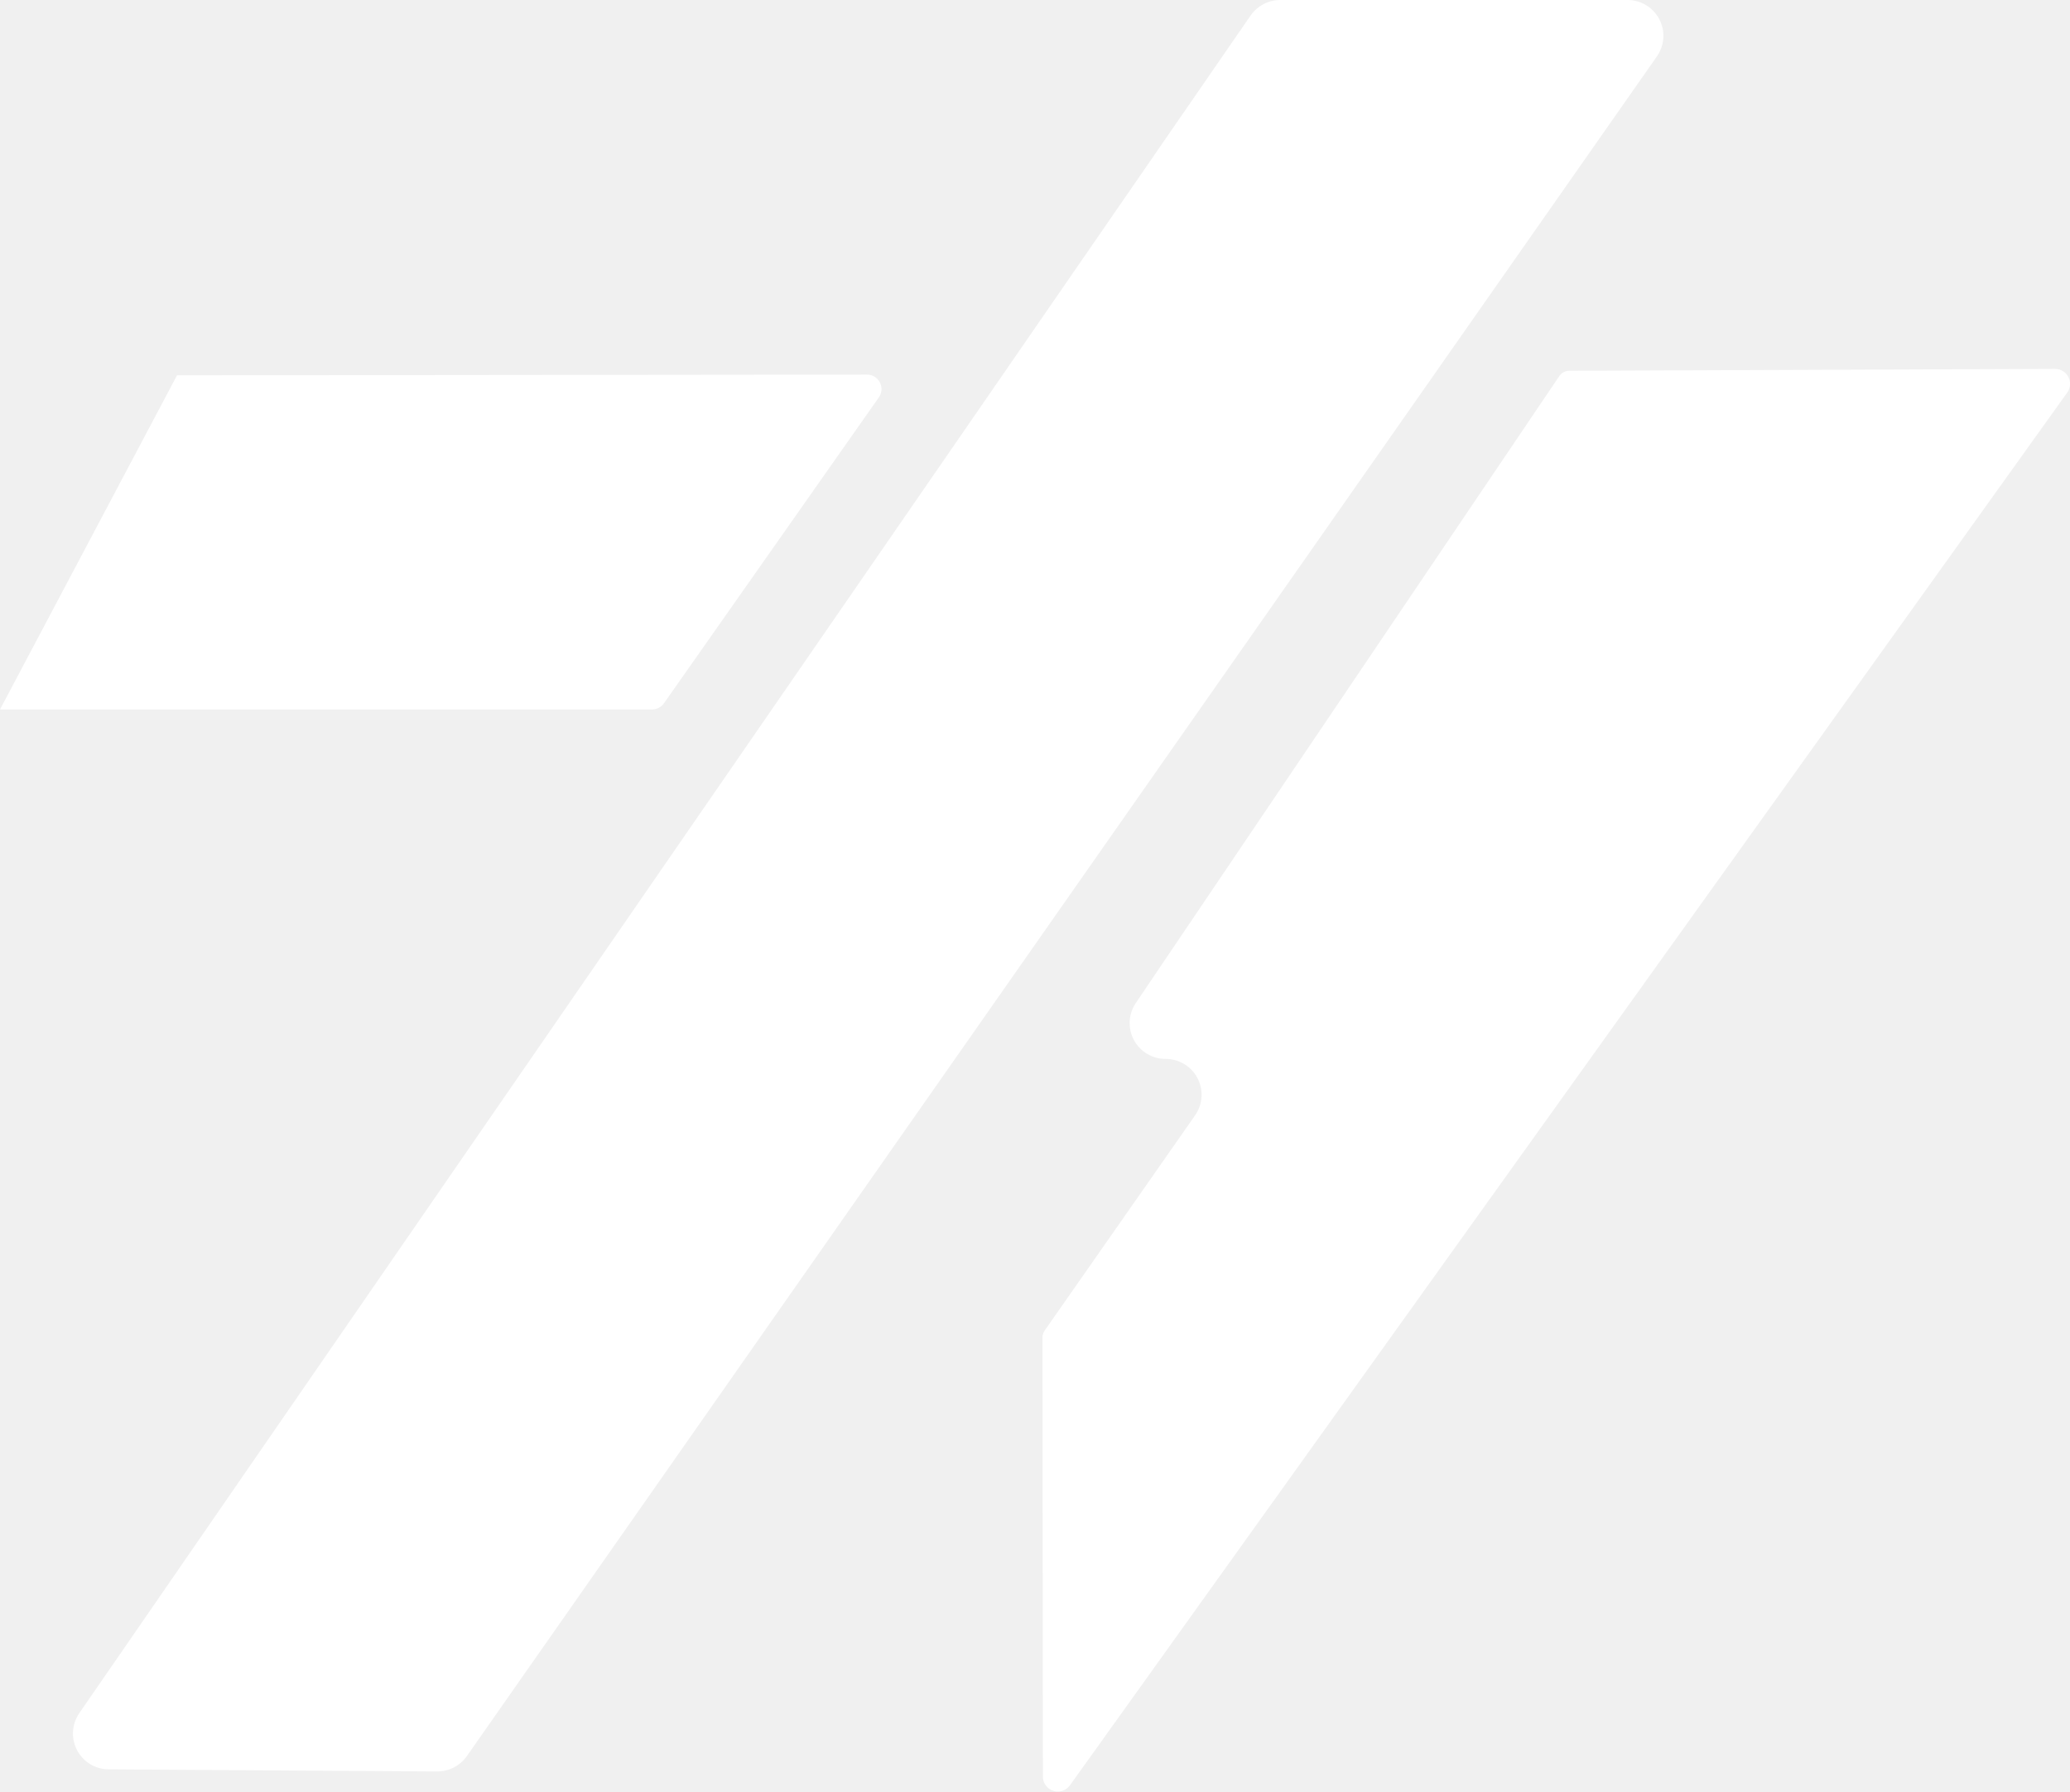
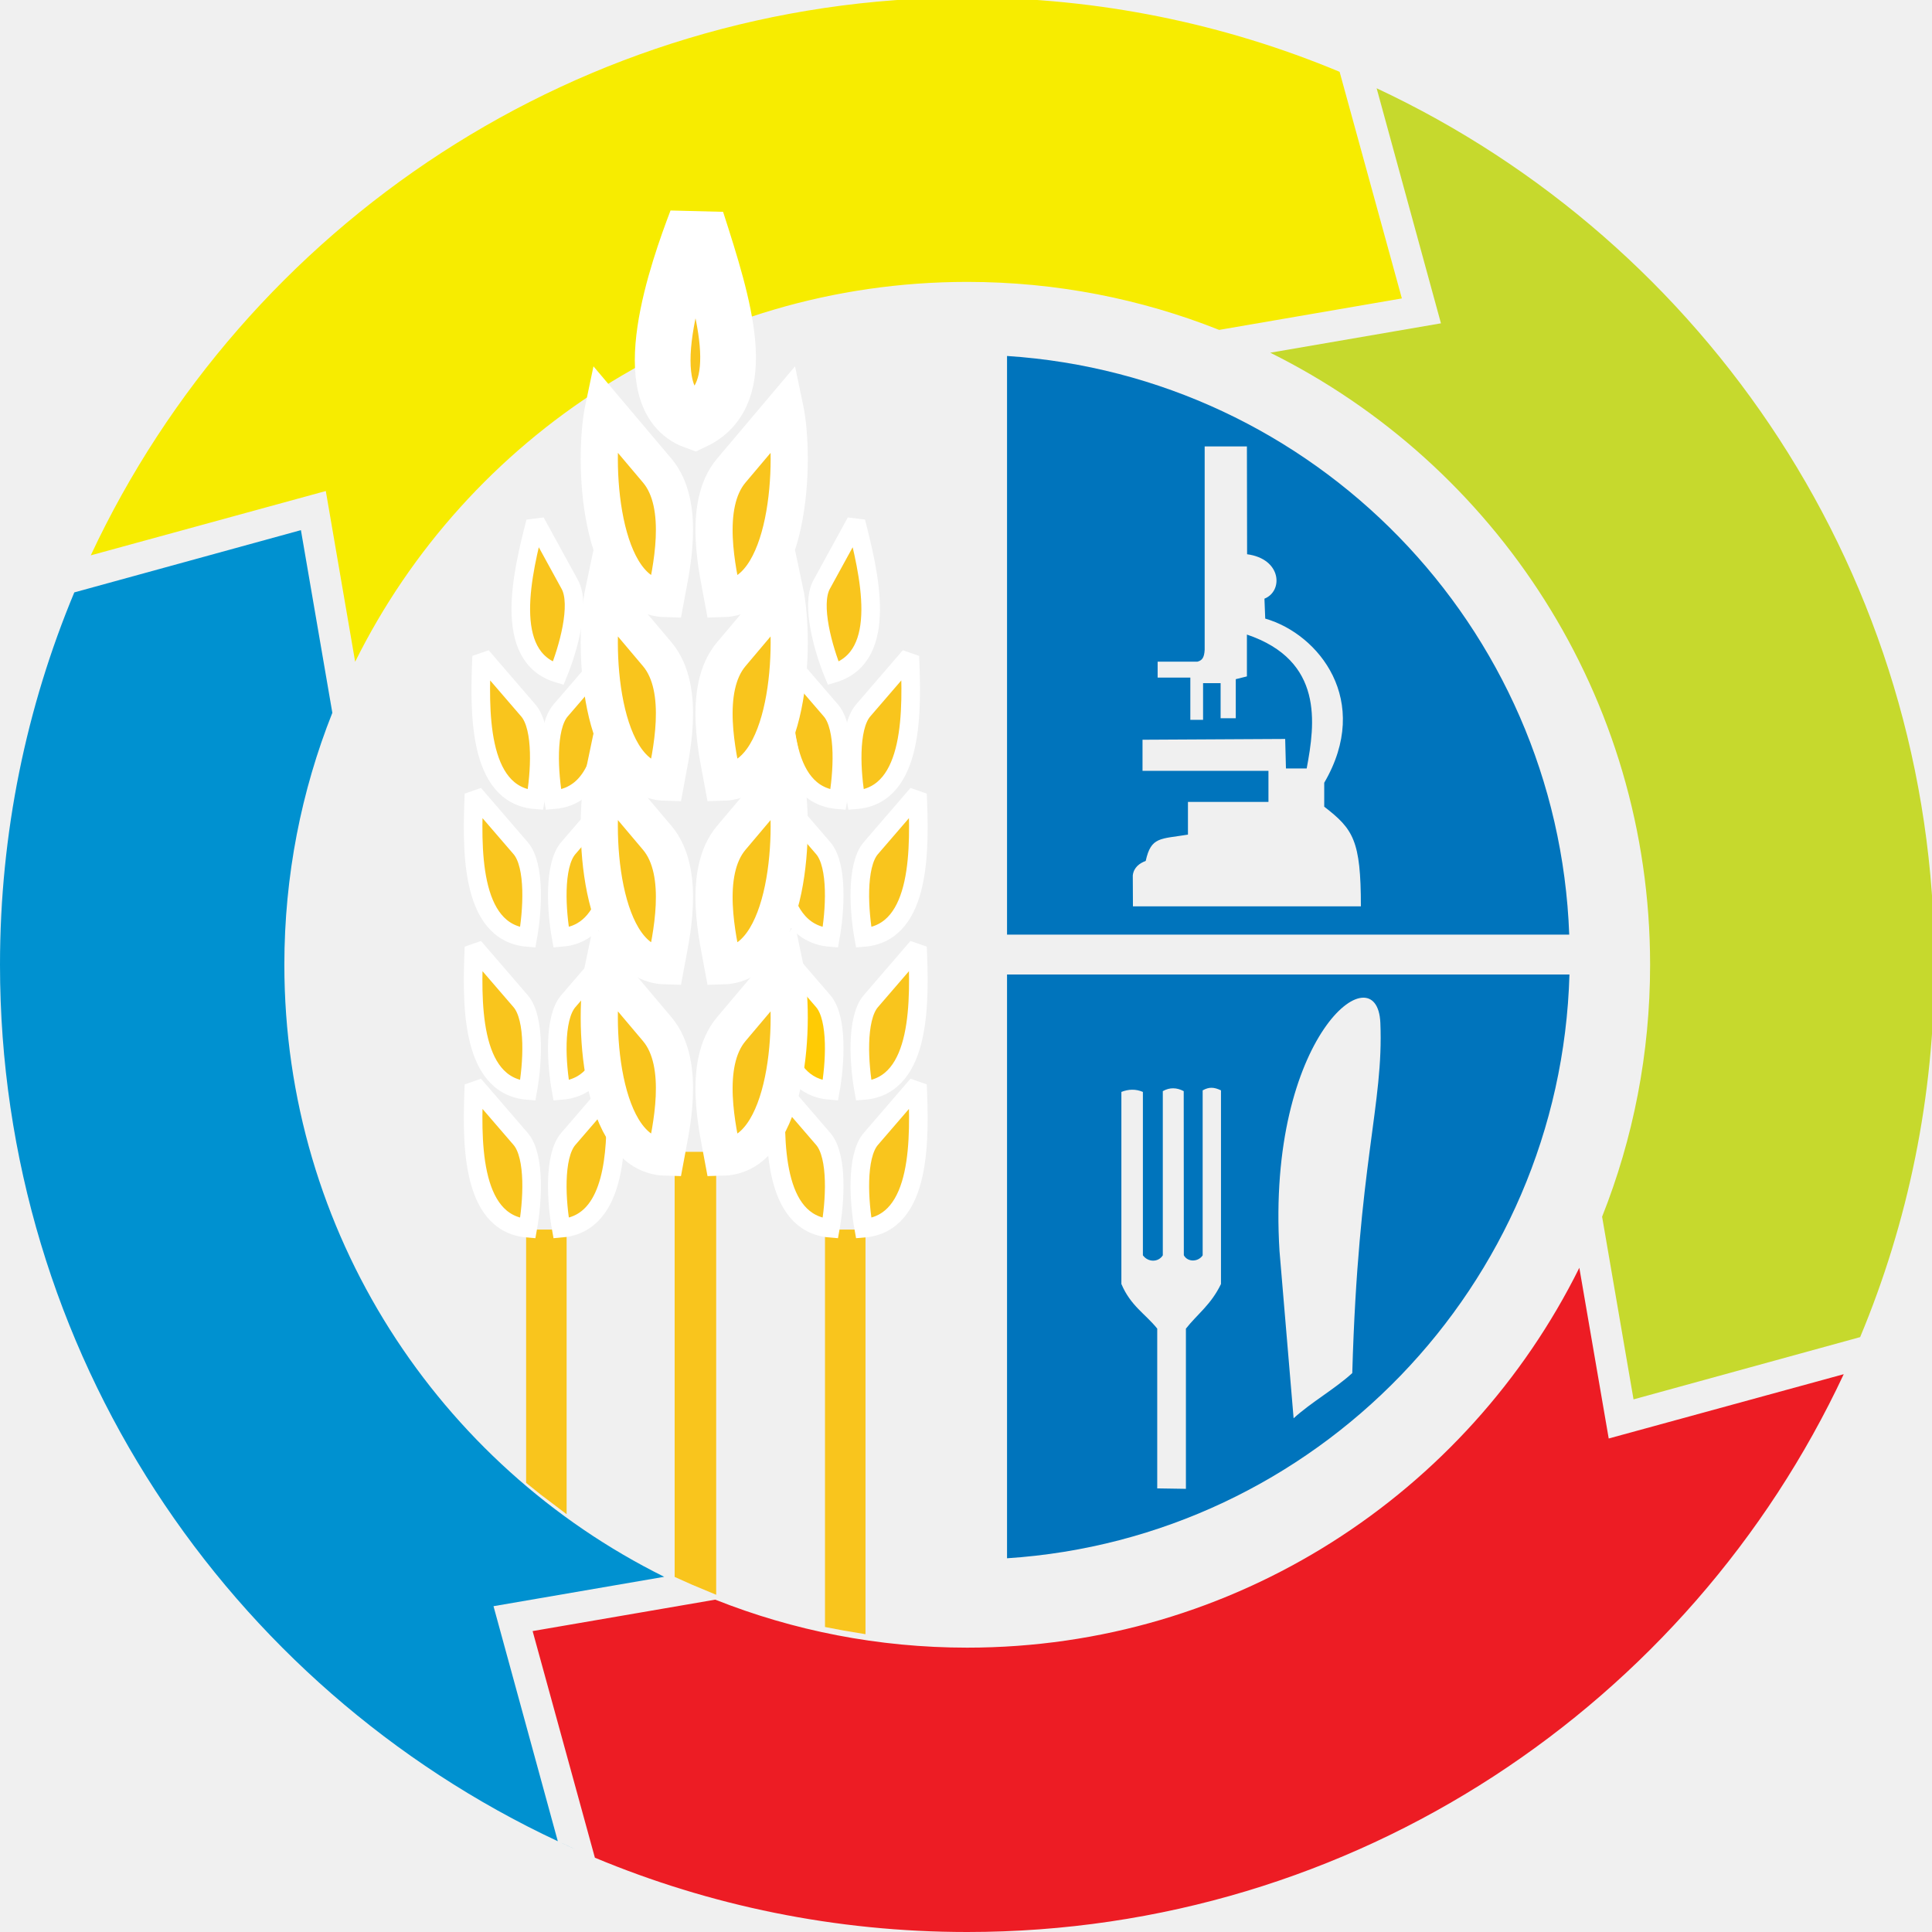
- <svg xmlns="http://www.w3.org/2000/svg" width="52" height="45" viewBox="0 0 52 45">
-   <g transform="translate(926 1611)">
-     <path d="M1300.54,29.21l-4.447,8.393h16.378a.363.363,0,0,0,.3-.154l5.4-7.685a.363.363,0,0,0-.3-.572Z" transform="translate(-2222.093 -1630.783)" fill="#fff" />
-     <path d="M1355.687,29.742,1345.048,45.49a.9.9,0,0,0,.747,1.407h0a.9.9,0,0,1,.739,1.419l-3.779,5.406a.3.3,0,0,0-.053.169l.01,11.033a.375.375,0,0,0,.679.219l25.054-34.984a.375.375,0,0,0-.306-.594l-12.208.047A.3.3,0,0,0,1355.687,29.742Z" transform="translate(-2242.514 -1631.299)" fill="#fff" />
-     <path d="M1329.74,11.906h8.719a.9.9,0,0,1,.746,1.409l-29.9,42.7a.909.909,0,0,1-.752.386l-8.248-.053a.9.9,0,0,1-.744-1.4L1328.99,12.3A.911.911,0,0,1,1329.74,11.906Z" transform="translate(-2223.577 -1622.906)" fill="#fff" />
-   </g>
+ <svg xmlns="http://www.w3.org/2000/svg" version="1.1" id="Layer_1" x="0px" y="0px" width="52px" height="52.005px" viewBox="0 0 52 52.005" enable-background="new 0 0 52 52.005" xml:space="preserve">
+   <path fill="#0091D0" d="M9.334,18.285c0.021-0.046,0.043-0.092,0.064-0.138C9.377,18.194,9.355,18.239,9.334,18.285z" />
+   <path fill="#0091D0" d="M9.131,18.742c0.035-0.082,0.071-0.163,0.107-0.244C9.201,18.579,9.165,18.661,9.131,18.742z" />
+   <path fill="#0091D0" d="M8.951,19.175c0.04-0.1,0.08-0.199,0.122-0.298C9.032,18.976,8.991,19.075,8.951,19.175z" />
+   <path fill="#0091D0" d="M18.817,42.878c-0.084-0.036-0.168-0.073-0.252-0.11C18.648,42.805,18.732,42.842,18.817,42.878z" />
+   <path fill="#0091D0" d="M19.242,43.053c-0.1-0.04-0.199-0.08-0.298-0.122C19.042,42.973,19.142,43.014,19.242,43.053z" />
+   <path fill="#0091D0" d="M42.944,33.188c-0.036,0.084-0.073,0.168-0.11,0.252C42.871,33.357,42.908,33.272,42.944,33.188z" />
+   <path fill="#0091D0" d="M43.12,32.763c-0.04,0.1-0.08,0.199-0.122,0.298C43.04,32.962,43.08,32.863,43.12,32.763z" />
+   <path fill="#0091D0" d="M33.719,9.267c0.046,0.021,0.092,0.043,0.137,0.064C33.811,9.31,33.765,9.288,33.719,9.267z" />
+   <path fill="#0091D0" d="M33.263,9.064c0.082,0.035,0.163,0.071,0.244,0.107C33.425,9.134,33.344,9.099,33.263,9.064z" />
+   <path fill="#0091D0" d="M32.83,8.885c0.1,0.04,0.199,0.08,0.298,0.122C33.029,8.965,32.93,8.925,32.83,8.885z" />
+   <path fill="#0091D0" d="M2.23,15.414c0.057-0.128,0.115-0.255,0.174-0.382C2.345,15.159,2.287,15.286,2.23,15.414z" />
+   <path fill="#0091D0" d="M2.006,15.934c0.031-0.073,0.061-0.145,0.092-0.217C2.067,15.788,2.036,15.861,2.006,15.934z" />
+   <path fill="#0091D0" d="M15.015,49.562C6.145,45.412,0,36.409,0,25.969c0-3.552,0.713-6.938,2-10.023l6.1-1.676l0.846,4.917  c-0.834,2.098-1.292,4.386-1.292,6.782c0,7.222,4.166,13.47,10.225,16.475l-4.595,0.791L15.015,49.562z" />
+   <path fill="#0091D0" d="M15.48,49.774c-0.128-0.057-0.255-0.115-0.382-0.174C15.225,49.66,15.352,49.718,15.48,49.774z" />
+   <path fill="#0091D0" d="M16,49.999c-0.073-0.03-0.145-0.061-0.217-0.092C15.855,49.938,15.927,49.968,16,49.999z" />
+   <path fill="#ED1C24" d="M49.629,36.99c-4.15,8.87-13.153,15.015-23.593,15.015c-3.552,0-6.938-0.712-10.023-2l-1.676-6.1  l4.917-0.846c2.098,0.834,4.386,1.292,6.782,1.292c7.222,0,13.47-4.166,16.476-10.225l0.791,4.595L49.629,36.99z" />
+   <path fill="#0091D0" d="M49.841,36.525c-0.057,0.128-0.115,0.255-0.174,0.382C49.726,36.78,49.784,36.652,49.841,36.525z" />
+   <path fill="#0091D0" d="M50.066,36.005c-0.031,0.073-0.061,0.145-0.092,0.217C50.004,36.15,50.035,36.077,50.066,36.005z" />
+   <path fill="#C6D92D" d="M37.056,2.376c8.87,4.15,15.015,13.153,15.015,23.593c0,3.552-0.712,6.938-2,10.023l-6.1,1.676l-0.846-4.917  c0.834-2.098,1.292-4.386,1.292-6.782c0-7.222-4.166-13.47-10.225-16.475l4.595-0.791L37.056,2.376z" />
+   <path fill="#0091D0" d="M36.591,2.164c0.128,0.057,0.255,0.115,0.382,0.174C36.846,2.278,36.719,2.221,36.591,2.164z" />
+   <path fill="#0091D0" d="M36.071,1.939C36.144,1.97,36.216,2,36.289,2.031C36.217,2,36.144,1.97,36.071,1.939z" />
+   <path fill="#F7EC00" d="M26.036-0.067c3.552,0,6.938,0.712,10.023,2l1.676,6.1L32.817,8.88c-2.098-0.834-4.386-1.292-6.782-1.292  c-7.222,0-13.47,4.166-16.475,10.225L8.77,13.217l-6.327,1.732C6.593,6.079,15.596-0.067,26.036-0.067z" />
+   <path fill="#F9C51D" stroke="#F9C51D" stroke-width="0.5" stroke-miterlimit="2.613" d="M14.412,33.347h0.59v6.912  c-0.2-0.15-0.396-0.305-0.59-0.463V33.347z" />
+   <path fill="#F9C51D" stroke="#F9C51D" stroke-width="0.5" stroke-miterlimit="2.613" d="M22.457,33.347h0.59v10.348  c-0.198-0.032-0.394-0.068-0.59-0.106V33.347z" />
+   <path fill="#F9C51D" stroke="#F9C51D" stroke-width="0.5" stroke-miterlimit="2.613" d="M18.41,31.255h0.618v11.299  c-0.208-0.086-0.414-0.175-0.618-0.268V31.255z" />
+   <path fill="#F9C51D" stroke="#FFFFFF" stroke-width="0.5" stroke-miterlimit="2.613" d="M14.206,33.062  c0.123-0.677,0.214-1.934-0.193-2.406L12.758,29.2C12.703,30.582,12.619,32.934,14.206,33.062z" />
+   <path fill="#F9C51D" stroke="#FFFFFF" stroke-width="0.5" stroke-miterlimit="2.613" d="M14.206,29.354  c0.123-0.677,0.214-1.934-0.193-2.406l-1.255-1.456C12.703,26.874,12.619,29.227,14.206,29.354z" />
+   <path fill="#F9C51D" stroke="#FFFFFF" stroke-width="0.5" stroke-miterlimit="2.613" d="M14.206,25.235  c0.123-0.677,0.214-1.934-0.193-2.406l-1.255-1.456C12.703,22.755,12.619,25.108,14.206,25.235z" />
+   <path fill="#F9C51D" stroke="#FFFFFF" stroke-width="0.5" stroke-miterlimit="2.613" d="M14.412,21.528  c0.123-0.677,0.214-1.934-0.193-2.406l-1.255-1.456C12.909,19.048,12.825,21.401,14.412,21.528z" />
+   <path fill="#F9C51D" stroke="#FFFFFF" stroke-width="0.5" stroke-miterlimit="2.613" d="M15.025,18.127  c0.261-0.637,0.612-1.847,0.313-2.393l-0.924-1.686C14.071,15.388,13.5,17.672,15.025,18.127z" />
+   <path fill="#F9C51D" stroke="#FFFFFF" stroke-width="1.5" stroke-miterlimit="2.613" d="M18.75,5.932  c-0.491,1.293-1.75,4.794-0.057,5.41C20.233,10.61,19.501,8.263,18.75,5.932z" />
+   <path fill="#F9C51D" stroke="#FFFFFF" stroke-width="0.5" stroke-miterlimit="2.613" d="M23.249,33.062  c-0.123-0.677-0.214-1.934,0.193-2.406l1.255-1.456C24.752,30.582,24.836,32.934,23.249,33.062z" />
+   <path fill="#F9C51D" stroke="#FFFFFF" stroke-width="0.5" stroke-miterlimit="2.613" d="M23.249,29.354  c-0.123-0.677-0.214-1.934,0.193-2.406l1.255-1.456C24.752,26.874,24.836,29.227,23.249,29.354z" />
+   <path fill="#F9C51D" stroke="#FFFFFF" stroke-width="0.5" stroke-miterlimit="2.613" d="M23.249,25.235  c-0.123-0.677-0.214-1.934,0.193-2.406l1.255-1.456C24.752,22.755,24.836,25.108,23.249,25.235z" />
+   <path fill="#F9C51D" stroke="#FFFFFF" stroke-width="0.5" stroke-miterlimit="2.613" d="M23.043,21.528  c-0.123-0.677-0.214-1.934,0.193-2.406l1.255-1.456C24.547,19.048,24.63,21.401,23.043,21.528z" />
+   <path fill="#F9C51D" stroke="#FFFFFF" stroke-width="0.5" stroke-miterlimit="2.613" d="M22.43,18.127  c-0.261-0.637-0.612-1.847-0.313-2.393l0.924-1.686C23.384,15.388,23.956,17.672,22.43,18.127z" />
+   <path fill="#F9C51D" stroke="#FFFFFF" stroke-width="0.5" stroke-miterlimit="2.613" d="M15.105,33.062  c-0.123-0.677-0.214-1.934,0.193-2.406l1.073-1.245c0.057,0.213,0.124,0.416,0.205,0.604C16.585,31.352,16.408,32.957,15.105,33.062  z" />
+   <path fill="#F9C51D" stroke="#FFFFFF" stroke-width="0.5" stroke-miterlimit="2.613" d="M15.105,29.354  c-0.123-0.677-0.214-1.934,0.193-2.406l1.255-1.456c0.011,0.267,0.022,0.572,0.023,0.888l-0.324-0.383  c-0.128,0.605-0.172,1.616-0.043,2.583C15.989,29.012,15.643,29.311,15.105,29.354z" />
+   <path fill="#F9C51D" stroke="#FFFFFF" stroke-width="0.5" stroke-miterlimit="2.613" d="M15.105,25.235  c-0.123-0.677-0.214-1.934,0.193-2.406l0.935-1.085c-0.009,0.669,0.01,1.522,0.14,2.303C16.177,24.693,15.802,25.179,15.105,25.235  L15.105,25.235z M16.517,21.415l0.036-0.041l0.004,0.095L16.517,21.415z" />
+   <path fill="#F9C51D" stroke="#FFFFFF" stroke-width="0.5" stroke-miterlimit="2.613" d="M14.899,21.528  c-0.123-0.677-0.214-1.934,0.193-2.406l1.163-1.349l0.001,0.017l0.002,0.034l0.001,0.017l0.001,0.017l0.001,0.017l0.001,0.017  l0.001,0.017l0,0.007l0.001,0.01l0.001,0.017l0.001,0.017l0.001,0.017l0.001,0.017l0.001,0.017l0.001,0.012l0,0.005l0.001,0.017  l0.001,0.017l0.001,0.017l0.001,0.017l0.001,0.017l0.003,0.031l0,0.003l0.001,0.017l0.001,0.017l0.001,0.017l0.001,0.017  l0.001,0.017l0.001,0.005l0.001,0.011l0.002,0.017l0.002,0.017l0.002,0.017l0.002,0.017l0.005,0.051l0.002,0.017l0.002,0.017  l0.002,0.017l0.002,0.017l0.004,0.034l0.002,0.017l0.002,0.017l0.002,0.017l0.002,0.017l0.004,0.034l0.002,0.017l0.002,0.017  l0.002,0.017l0.002,0.017l0.002,0.017l0.005,0.034l0.002,0.017l0.002,0.017l0.003,0.017l0.002,0.017l0.005,0.033l0.003,0.017  l0.003,0.017l0.003,0.017l0.003,0.017l0,0C16.336,20.102,16.081,21.433,14.899,21.528z" />
+   <path fill="#F9C51D" stroke="#FFFFFF" stroke-width="0.5" stroke-miterlimit="2.613" d="M22.351,33.062  c0.123-0.677,0.214-1.934-0.193-2.406l-1.241-1.44l-0.018,0.093C20.844,30.702,20.805,32.937,22.351,33.062z" />
+   <path fill="#FFCB05" stroke="#FFFFFF" stroke-width="0.5" stroke-miterlimit="2.613" d="M22.351,29.354  c0.123-0.677,0.214-1.934-0.193-2.406l-1.255-1.456c-0.01,0.249-0.021,0.531-0.023,0.825l0.186-0.252  c0.019,0.475,0.041,1.225-0.011,2.008C21.243,28.764,21.619,29.296,22.351,29.354z" />
+   <path fill="#F9C51D" stroke="#FFFFFF" stroke-width="0.5" stroke-miterlimit="2.613" d="M22.351,25.235  c0.123-0.677,0.214-1.934-0.193-2.406l-1.073-1.245c0.009,0.597-0.005,1.346-0.1,2.059C21.141,24.481,21.513,25.168,22.351,25.235z" />
+   <path fill="#F9C51D" stroke="#FFFFFF" stroke-width="0.5" stroke-miterlimit="2.613" d="M22.557,21.528  c0.123-0.677,0.214-1.934-0.193-2.406l-1.255-1.456C21.053,19.048,20.97,21.401,22.557,21.528z" />
+   <path fill="#0074BC" d="M27.107,9.582c8.257,0.539,14.828,7.257,15.133,15.576H27.107V9.582L27.107,9.582z M31.15,40.064v-4.301  c-0.322-0.4-0.713-0.608-0.965-1.201c0-1.723,0-3.447,0-5.17c0.188-0.075,0.386-0.083,0.579,0c0,1.466,0,2.932,0,4.398  c0.138,0.191,0.416,0.193,0.536,0c0-1.473,0-2.946,0-4.419c0.185-0.105,0.376-0.099,0.563,0c0,1.473,0.003,2.944,0.003,4.417  c0.101,0.191,0.387,0.185,0.507,0.003c0-1.48,0-2.961,0-4.441c0.175-0.097,0.305-0.089,0.493,0c0,1.738,0,3.475,0,5.213  c-0.272,0.562-0.629,0.801-0.944,1.201v4.312L31.15,40.064L31.15,40.064z M34.441,33.671c-0.354-5.796,2.634-8.08,2.715-6.137  c0.092,2.191-0.597,3.774-0.756,9.426c-0.47,0.43-1.109,0.787-1.579,1.217L34.441,33.671L34.441,33.671z M30.496,24.396h6.136  c0-1.778-0.207-2.079-0.987-2.682c0-0.215,0-0.429,0-0.644c1.29-2.207-0.143-4.002-1.588-4.419  c-0.007-0.179-0.014-0.358-0.021-0.536c0.509-0.202,0.467-1.072-0.467-1.196l-0.005-2.902h-1.137c0,1.824,0,3.647,0,5.471  c-0.011,0.228-0.078,0.29-0.193,0.322h-1.073v0.429h0.88v1.137h0.343v-0.987h0.472v0.944h0.408c0-0.35,0-0.701,0-1.051l0.3-0.075  c0-0.376,0-0.751,0-1.126c2.07,0.701,1.837,2.392,1.609,3.604h-0.558l-0.021-0.794l-3.84,0.021v0.837h3.39v0.837h-2.167  c0,0.293,0,0.586,0,0.88c-0.746,0.123-0.992,0.051-1.137,0.708c-0.162,0.061-0.323,0.172-0.348,0.391L30.496,24.396L30.496,24.396z   M42.246,26.231H27.107v15.714C35.41,41.403,42.008,34.613,42.246,26.231z" />
+   <path fill="#F9C51D" stroke="#FFFFFF" stroke-width="1" stroke-miterlimit="2.613" d="M17.915,31.147  c0.123-0.677,0.579-2.495-0.225-3.446l-1.438-1.703C15.95,27.423,16.114,31.1,17.915,31.147z" />
+   <path fill="#F9C51D" stroke="#FFFFFF" stroke-width="1" stroke-miterlimit="2.613" d="M17.915,25.998  c0.123-0.677,0.579-2.495-0.225-3.446l-1.438-1.703C15.95,22.274,16.114,25.951,17.915,25.998z" />
+   <path fill="#F9C51D" stroke="#FFFFFF" stroke-width="1" stroke-miterlimit="2.613" d="M17.915,21.055  c0.123-0.677,0.579-2.495-0.225-3.446l-1.438-1.703C15.95,17.331,16.114,21.009,17.915,21.055z" />
+   <path fill="#F9C51D" stroke="#FFFFFF" stroke-width="1" stroke-miterlimit="2.613" d="M17.915,16.113  c0.123-0.677,0.579-2.495-0.225-3.446l-1.438-1.703C15.95,12.388,16.114,16.066,17.915,16.113z" />
+   <path fill="#F9C51D" stroke="#FFFFFF" stroke-width="1" stroke-miterlimit="2.613" d="M19.46,31.147  c-0.123-0.677-0.578-2.495,0.225-3.446l1.438-1.703C21.425,27.423,21.262,31.1,19.46,31.147z" />
+   <path fill="#F9C51D" stroke="#FFFFFF" stroke-width="1" stroke-miterlimit="2.613" d="M19.46,25.998  c-0.123-0.677-0.578-2.495,0.225-3.446l1.438-1.703C21.425,22.274,21.262,25.951,19.46,25.998z" />
+   <path fill="#F9C51D" stroke="#FFFFFF" stroke-width="1" stroke-miterlimit="2.613" d="M19.46,21.055  c-0.123-0.677-0.578-2.495,0.225-3.446l1.438-1.703C21.425,17.331,21.262,21.009,19.46,21.055z" />
+   <path fill="#F9C51D" stroke="#FFFFFF" stroke-width="1" stroke-miterlimit="2.613" d="M19.46,16.113  c-0.123-0.677-0.578-2.495,0.225-3.446l1.438-1.703C21.425,12.388,21.262,16.066,19.46,16.113z" />
</svg>
